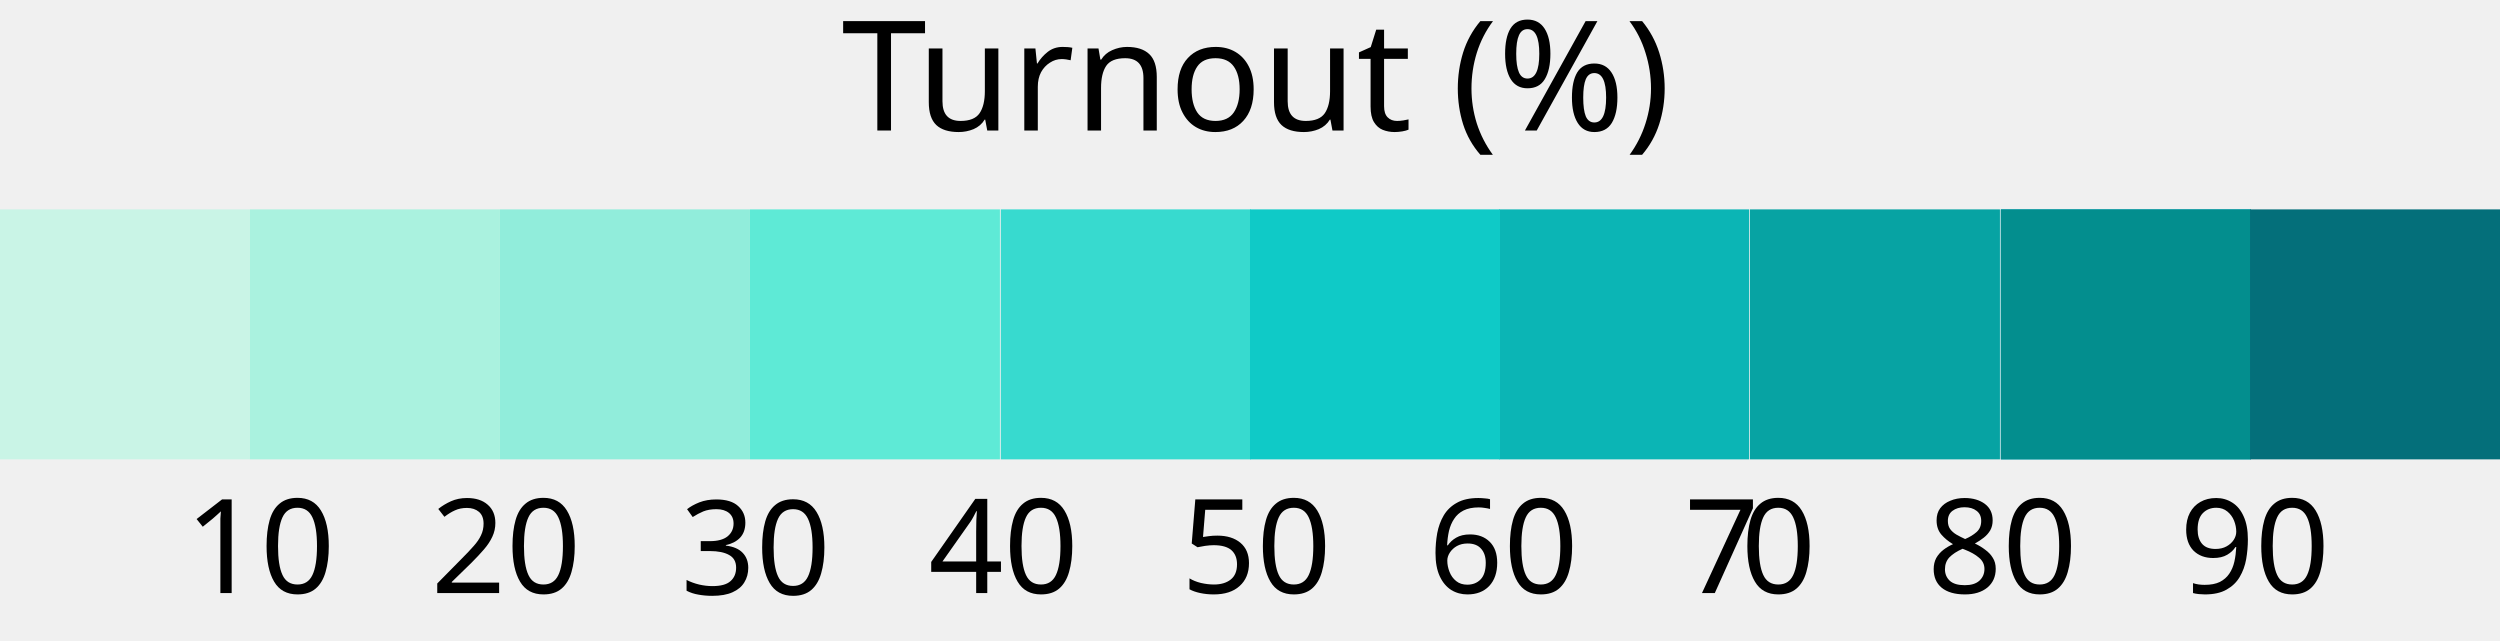
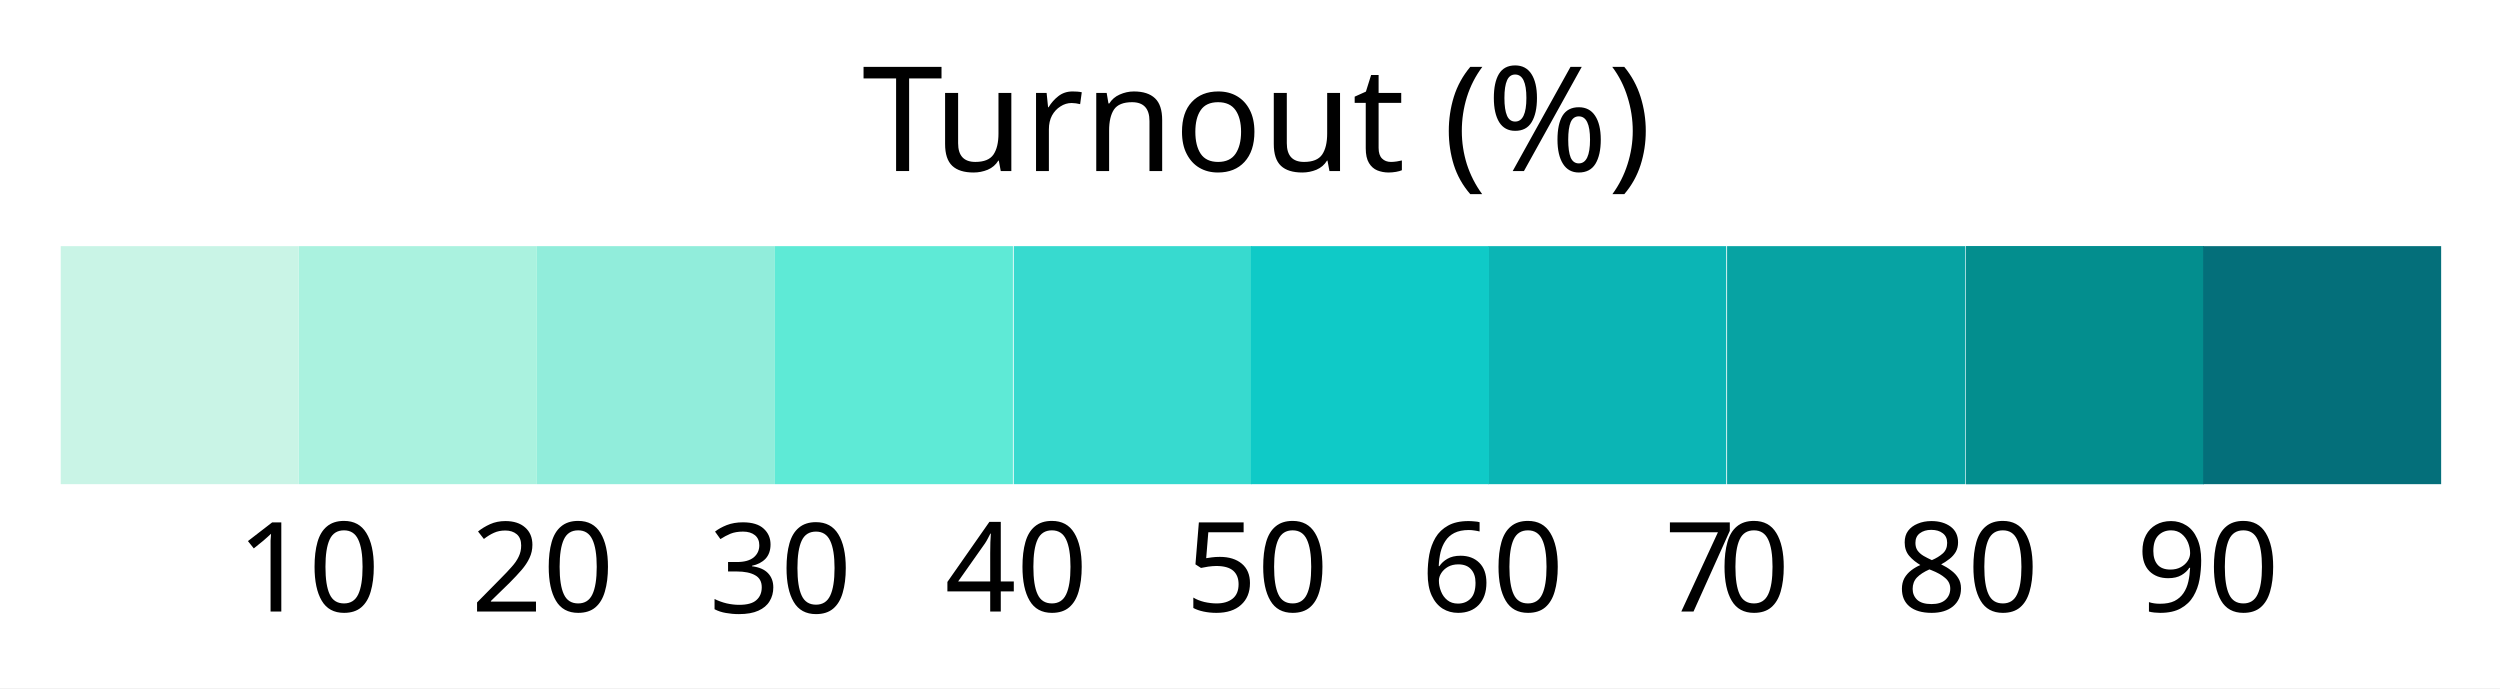
- <svg xmlns="http://www.w3.org/2000/svg" id="Layer_1" width="228.52" height="58.57" viewBox="0 0 228.52 58.57">
+ <svg xmlns="http://www.w3.org/2000/svg" id="Layer_1" width="240" height="66.06" viewBox="0 0 240 66.06">
  <defs>
-     <style>.cls-1{fill:#aaf2df;}.cls-2{font-family:FiraSans-Medium, 'Fira Sans';font-size:14px;font-weight:500;}.cls-3{letter-spacing:-.04em;}.cls-4{fill:#91eddb;}.cls-5{fill:#5eead6;}.cls-6{fill:#038e8e;}.cls-7{letter-spacing:-.01em;}.cls-8{fill:#00a4bf;}.cls-9{fill:#c9f4e6;}.cls-10{fill:#046f7a;}.cls-11{fill:#0fcac7;}.cls-12{fill:#07a3a3;}.cls-13{font-family:FiraSans-Regular, 'Fira Sans';font-size:12px;}.cls-14{fill:#0bb5b5;}.cls-15{fill:#37dacf;}</style>
+     <style>.cls-1{fill:#fff;}.cls-2{fill:#aaf2df;}.cls-3{font-family:FiraSans-Medium, 'Fira Sans';font-size:14px;font-weight:500;}.cls-4{letter-spacing:-.04em;}.cls-5{fill:#91eddb;}.cls-6{fill:#5eead6;}.cls-7{fill:#038e8e;}.cls-8{letter-spacing:-.01em;}.cls-9{fill:#00a4bf;}.cls-10{fill:#c9f4e6;}.cls-11{fill:#046f7a;}.cls-12{fill:#0fcac7;}.cls-13{fill:#07a3a3;}.cls-14{font-family:FiraSans-Regular, 'Fira Sans';font-size:12px;}.cls-15{fill:#0bb5b5;}.cls-16{fill:#37dacf;}</style>
  </defs>
-   <rect class="cls-9" y="19.14" width="22.85" height="22.85" />
-   <rect class="cls-4" x="45.7" y="19.14" width="22.85" height="22.85" />
-   <rect class="cls-14" x="137.04" y="19.14" width="22.85" height="22.85" />
-   <rect class="cls-8" x="182.89" y="19.14" width="22.85" height="22.85" />
-   <rect class="cls-15" x="91.48" y="19.14" width="22.85" height="22.85" />
-   <rect class="cls-1" x="22.85" y="19.14" width="22.85" height="22.85" />
-   <rect class="cls-5" x="68.55" y="19.14" width="22.85" height="22.85" />
-   <rect class="cls-11" x="114.26" y="19.14" width="22.85" height="22.85" />
-   <rect class="cls-12" x="159.96" y="19.14" width="22.85" height="22.85" />
-   <rect class="cls-6" x="182.89" y="19.14" width="22.85" height="22.85" />
-   <rect class="cls-10" x="205.67" y="19.14" width="22.85" height="22.85" />
-   <text class="cls-2" transform="translate(76.93 11.93)">
-     <tspan class="cls-3" x="0" y="0">T</tspan>
+   <rect class="cls-1" width="240" height="66.06" />
+   <rect class="cls-10" x="5.83" y="23.63" width="22.85" height="22.85" />
+   <rect class="cls-5" x="51.54" y="23.63" width="22.85" height="22.85" />
+   <rect class="cls-15" x="142.87" y="23.63" width="22.85" height="22.85" />
+   <rect class="cls-9" x="188.72" y="23.63" width="22.85" height="22.85" />
+   <rect class="cls-16" x="97.32" y="23.63" width="22.85" height="22.85" />
+   <rect class="cls-2" x="28.69" y="23.63" width="22.85" height="22.85" />
+   <rect class="cls-6" x="74.39" y="23.63" width="22.85" height="22.85" />
+   <rect class="cls-12" x="120.09" y="23.63" width="22.85" height="22.85" />
+   <rect class="cls-13" x="165.8" y="23.63" width="22.85" height="22.85" />
+   <rect class="cls-7" x="188.72" y="23.63" width="22.85" height="22.85" />
+   <rect class="cls-11" x="211.5" y="23.63" width="22.85" height="22.85" />
+   <text class="cls-3" transform="translate(82.76 16.42)">
+     <tspan class="cls-4" x="0" y="0">T</tspan>
    <tspan x="6.86" y="0">urnout (%)</tspan>
  </text>
-   <text class="cls-13" transform="translate(16.91 54.21)">
+   <text class="cls-14" transform="translate(22.74 58.71)">
    <tspan x="0" y="0">10</tspan>
  </text>
-   <text class="cls-13" transform="translate(39.39 54.21)">
+   <text class="cls-14" transform="translate(45.22 58.71)">
    <tspan x="0" y="0">20</tspan>
  </text>
-   <text class="cls-13" transform="translate(62.21 54.34)">
+   <text class="cls-14" transform="translate(68.05 58.83)">
    <tspan x="0" y="0">30</tspan>
  </text>
-   <text class="cls-13" transform="translate(84.87 54.21)">
+   <text class="cls-14" transform="translate(90.7 58.71)">
    <tspan x="0" y="0">40</tspan>
  </text>
-   <text class="cls-13" transform="translate(107.98 54.21)">
+   <text class="cls-14" transform="translate(113.81 58.71)">
    <tspan x="0" y="0">50</tspan>
  </text>
-   <text class="cls-13" transform="translate(130.56 54.21)">
+   <text class="cls-14" transform="translate(136.4 58.71)">
    <tspan x="0" y="0">60</tspan>
  </text>
-   <text class="cls-13" transform="translate(153.95 54.21)">
-     <tspan class="cls-7" x="0" y="0">7</tspan>
+   <text class="cls-14" transform="translate(159.78 58.71)">
+     <tspan class="cls-8" x="0" y="0">7</tspan>
    <tspan x="5.18" y="0">0</tspan>
  </text>
-   <text class="cls-13" transform="translate(176.16 54.21)">
+   <text class="cls-14" transform="translate(181.99 58.71)">
    <tspan x="0" y="0">80</tspan>
  </text>
-   <text class="cls-13" transform="translate(199.24 54.21)">
+   <text class="cls-14" transform="translate(205.08 58.71)">
    <tspan x="0" y="0">90</tspan>
  </text>
</svg>
